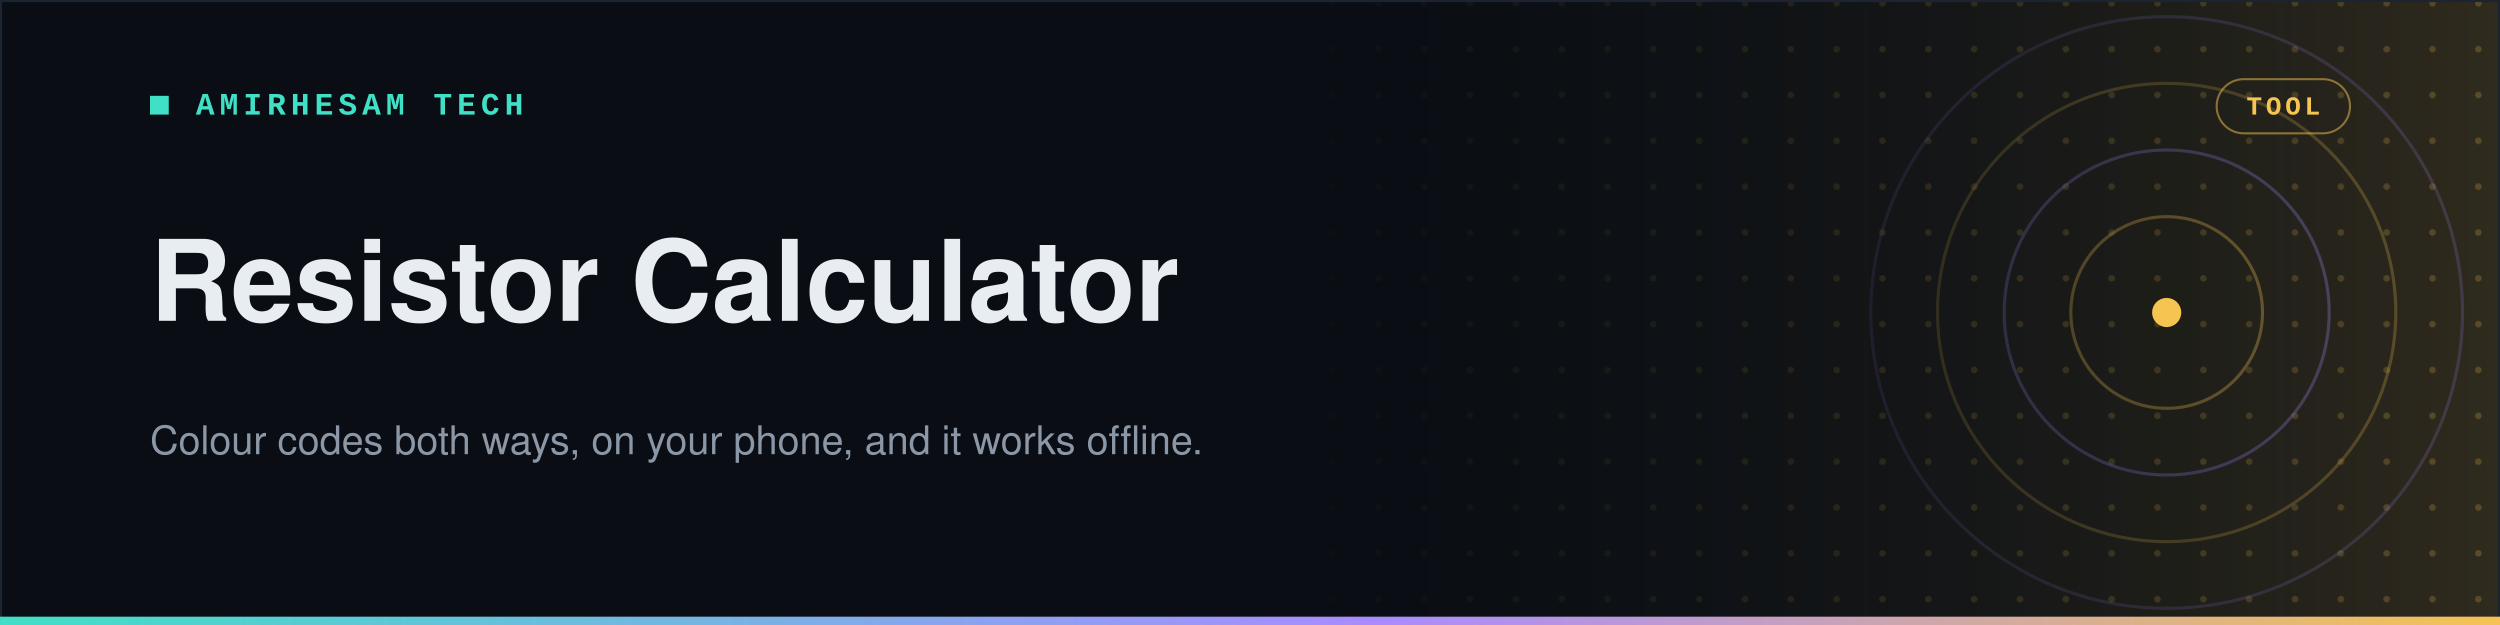
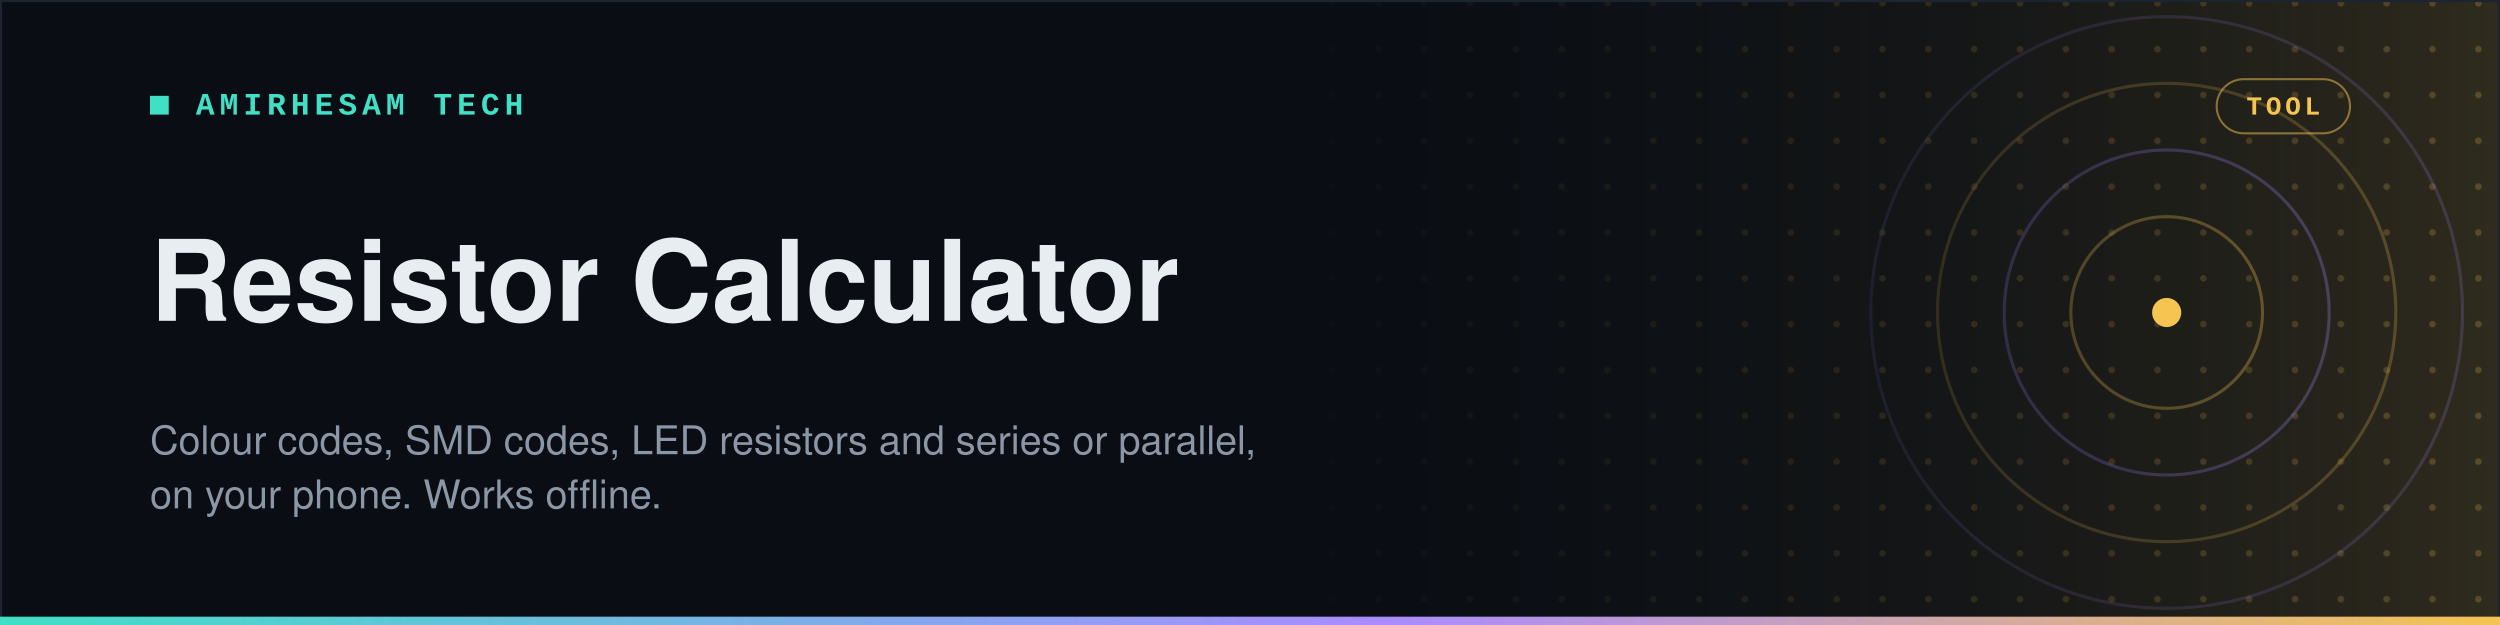
<svg xmlns="http://www.w3.org/2000/svg" viewBox="0 0 1200 300" width="1200" height="300" role="img" aria-label="Resistor Calculator. Colour codes both ways, on your phone, and it works offline.">
  <defs>
    <linearGradient id="rule" x1="0" y1="0" x2="1" y2="0">
      <stop offset="0" stop-color="#3fe0c5" />
      <stop offset="0.55" stop-color="#a98bff" />
      <stop offset="1" stop-color="#f5c451" />
    </linearGradient>
    <linearGradient id="glow" x1="1" y1="0" x2="0" y2="0">
      <stop offset="0" stop-color="#f5c451" stop-opacity="0.16" />
      <stop offset="1" stop-color="#f5c451" stop-opacity="0" />
    </linearGradient>
    <linearGradient id="fade" x1="1" y1="0" x2="0" y2="0">
      <stop offset="0" stop-color="#fff" stop-opacity="1" />
      <stop offset="0.55" stop-color="#fff" stop-opacity="0.45" />
      <stop offset="1" stop-color="#fff" stop-opacity="0" />
    </linearGradient>
    <mask id="softright">
      <rect x="620" y="0" width="580" height="300" fill="url(#fade)" />
    </mask>
    <pattern id="dots" width="22" height="22" patternUnits="userSpaceOnUse">
      <circle cx="1.6" cy="1.6" r="1.6" fill="#f5c451" fill-opacity="0.22" />
    </pattern>
  </defs>
  <rect width="1200" height="300" fill="#0a0e14" />
  <g mask="url(#softright)">
    <rect x="620" y="0" width="580" height="300" fill="url(#dots)" />
    <rect x="620" y="0" width="580" height="300" fill="url(#glow)" />
    <circle cx="1040" cy="150" r="46" fill="none" stroke="#f5c451" stroke-opacity="0.40" stroke-width="1.5" />
    <circle cx="1040" cy="150" r="78" fill="none" stroke="#a98bff" stroke-opacity="0.33" stroke-width="1.5" />
    <circle cx="1040" cy="150" r="110" fill="none" stroke="#f5c451" stroke-opacity="0.26" stroke-width="1.5" />
    <circle cx="1040" cy="150" r="142" fill="none" stroke="#a98bff" stroke-opacity="0.19" stroke-width="1.5" />
  </g>
  <circle cx="1040" cy="150" r="7" fill="#f5c451" />
  <rect x="0.5" y="0.5" width="1199" height="299" fill="none" stroke="#1b2430" />
  <rect x="72" y="46" width="9" height="9" fill="#3fe0c5" />
  <text x="94" y="55" font-family="'SFMono-Regular',Consolas,'Liberation Mono',Menlo,monospace" font-size="15" font-weight="600" letter-spacing="2.4" fill="#3fe0c5">AMIRHESAM TECH</text>
  <rect x="1064" y="38" width="64" height="26" rx="13" fill="none" stroke="#f5c451" stroke-opacity="0.5" />
  <text x="1096" y="55" font-family="'SFMono-Regular',Consolas,'Liberation Mono',Menlo,monospace" font-size="12.5" font-weight="600" letter-spacing="1.8" fill="#f5c451" text-anchor="middle">TOOL</text>
  <text x="72" y="154" font-family="-apple-system,BlinkMacSystemFont,'Segoe UI',Helvetica,Arial,sans-serif" font-size="54" font-weight="700" fill="#e8edf2">Resistor Calculator</text>
-   <text x="72" y="218" font-family="-apple-system,BlinkMacSystemFont,'Segoe UI',Helvetica,Arial,sans-serif" font-size="19" fill="#8b97a6">Colour codes both ways, on your phone, and it works offline.</text>
+   <text x="72" y="218" font-family="-apple-system,BlinkMacSystemFont,'Segoe UI',Helvetica,Arial,sans-serif" font-size="19" fill="#8b97a6">Colour codes, SMD codes, LED resistors and series or parallel,</text>
+   <text x="72" y="244" font-family="-apple-system,BlinkMacSystemFont,'Segoe UI',Helvetica,Arial,sans-serif" font-size="19" fill="#8b97a6">on your phone. Works offline.</text>
  <rect x="0" y="296" width="1200" height="4" fill="url(#rule)" />
</svg>
